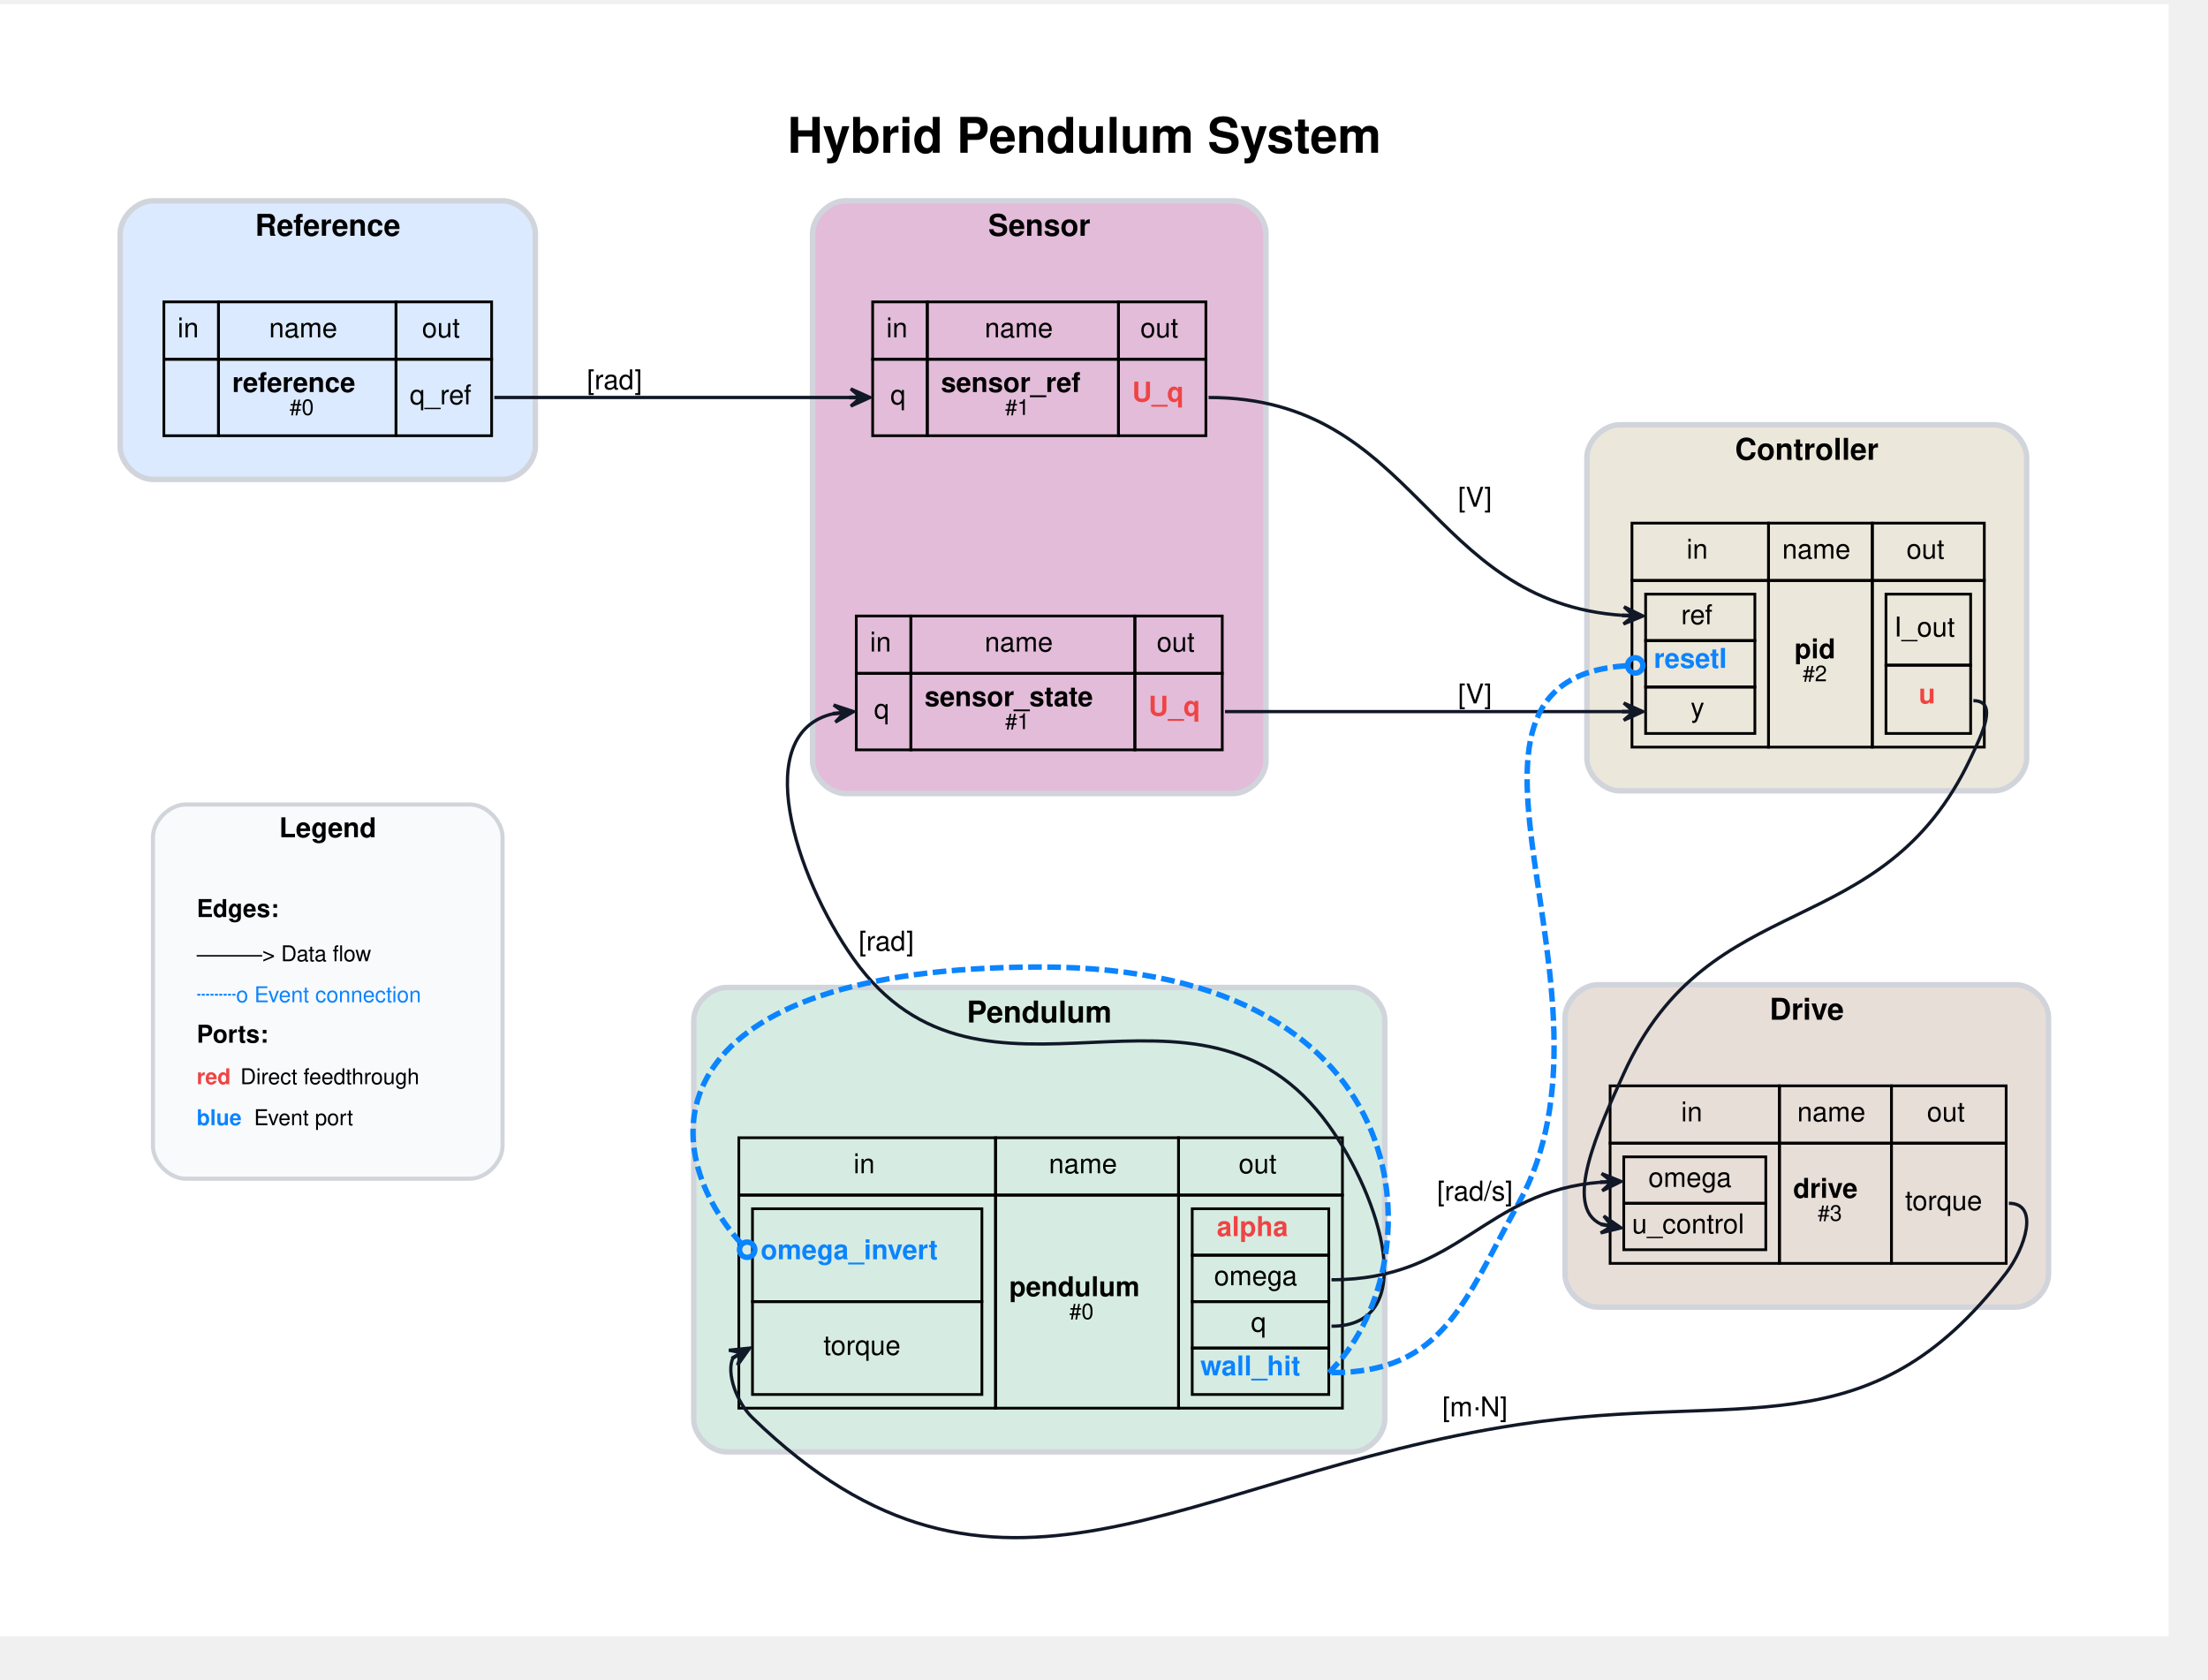
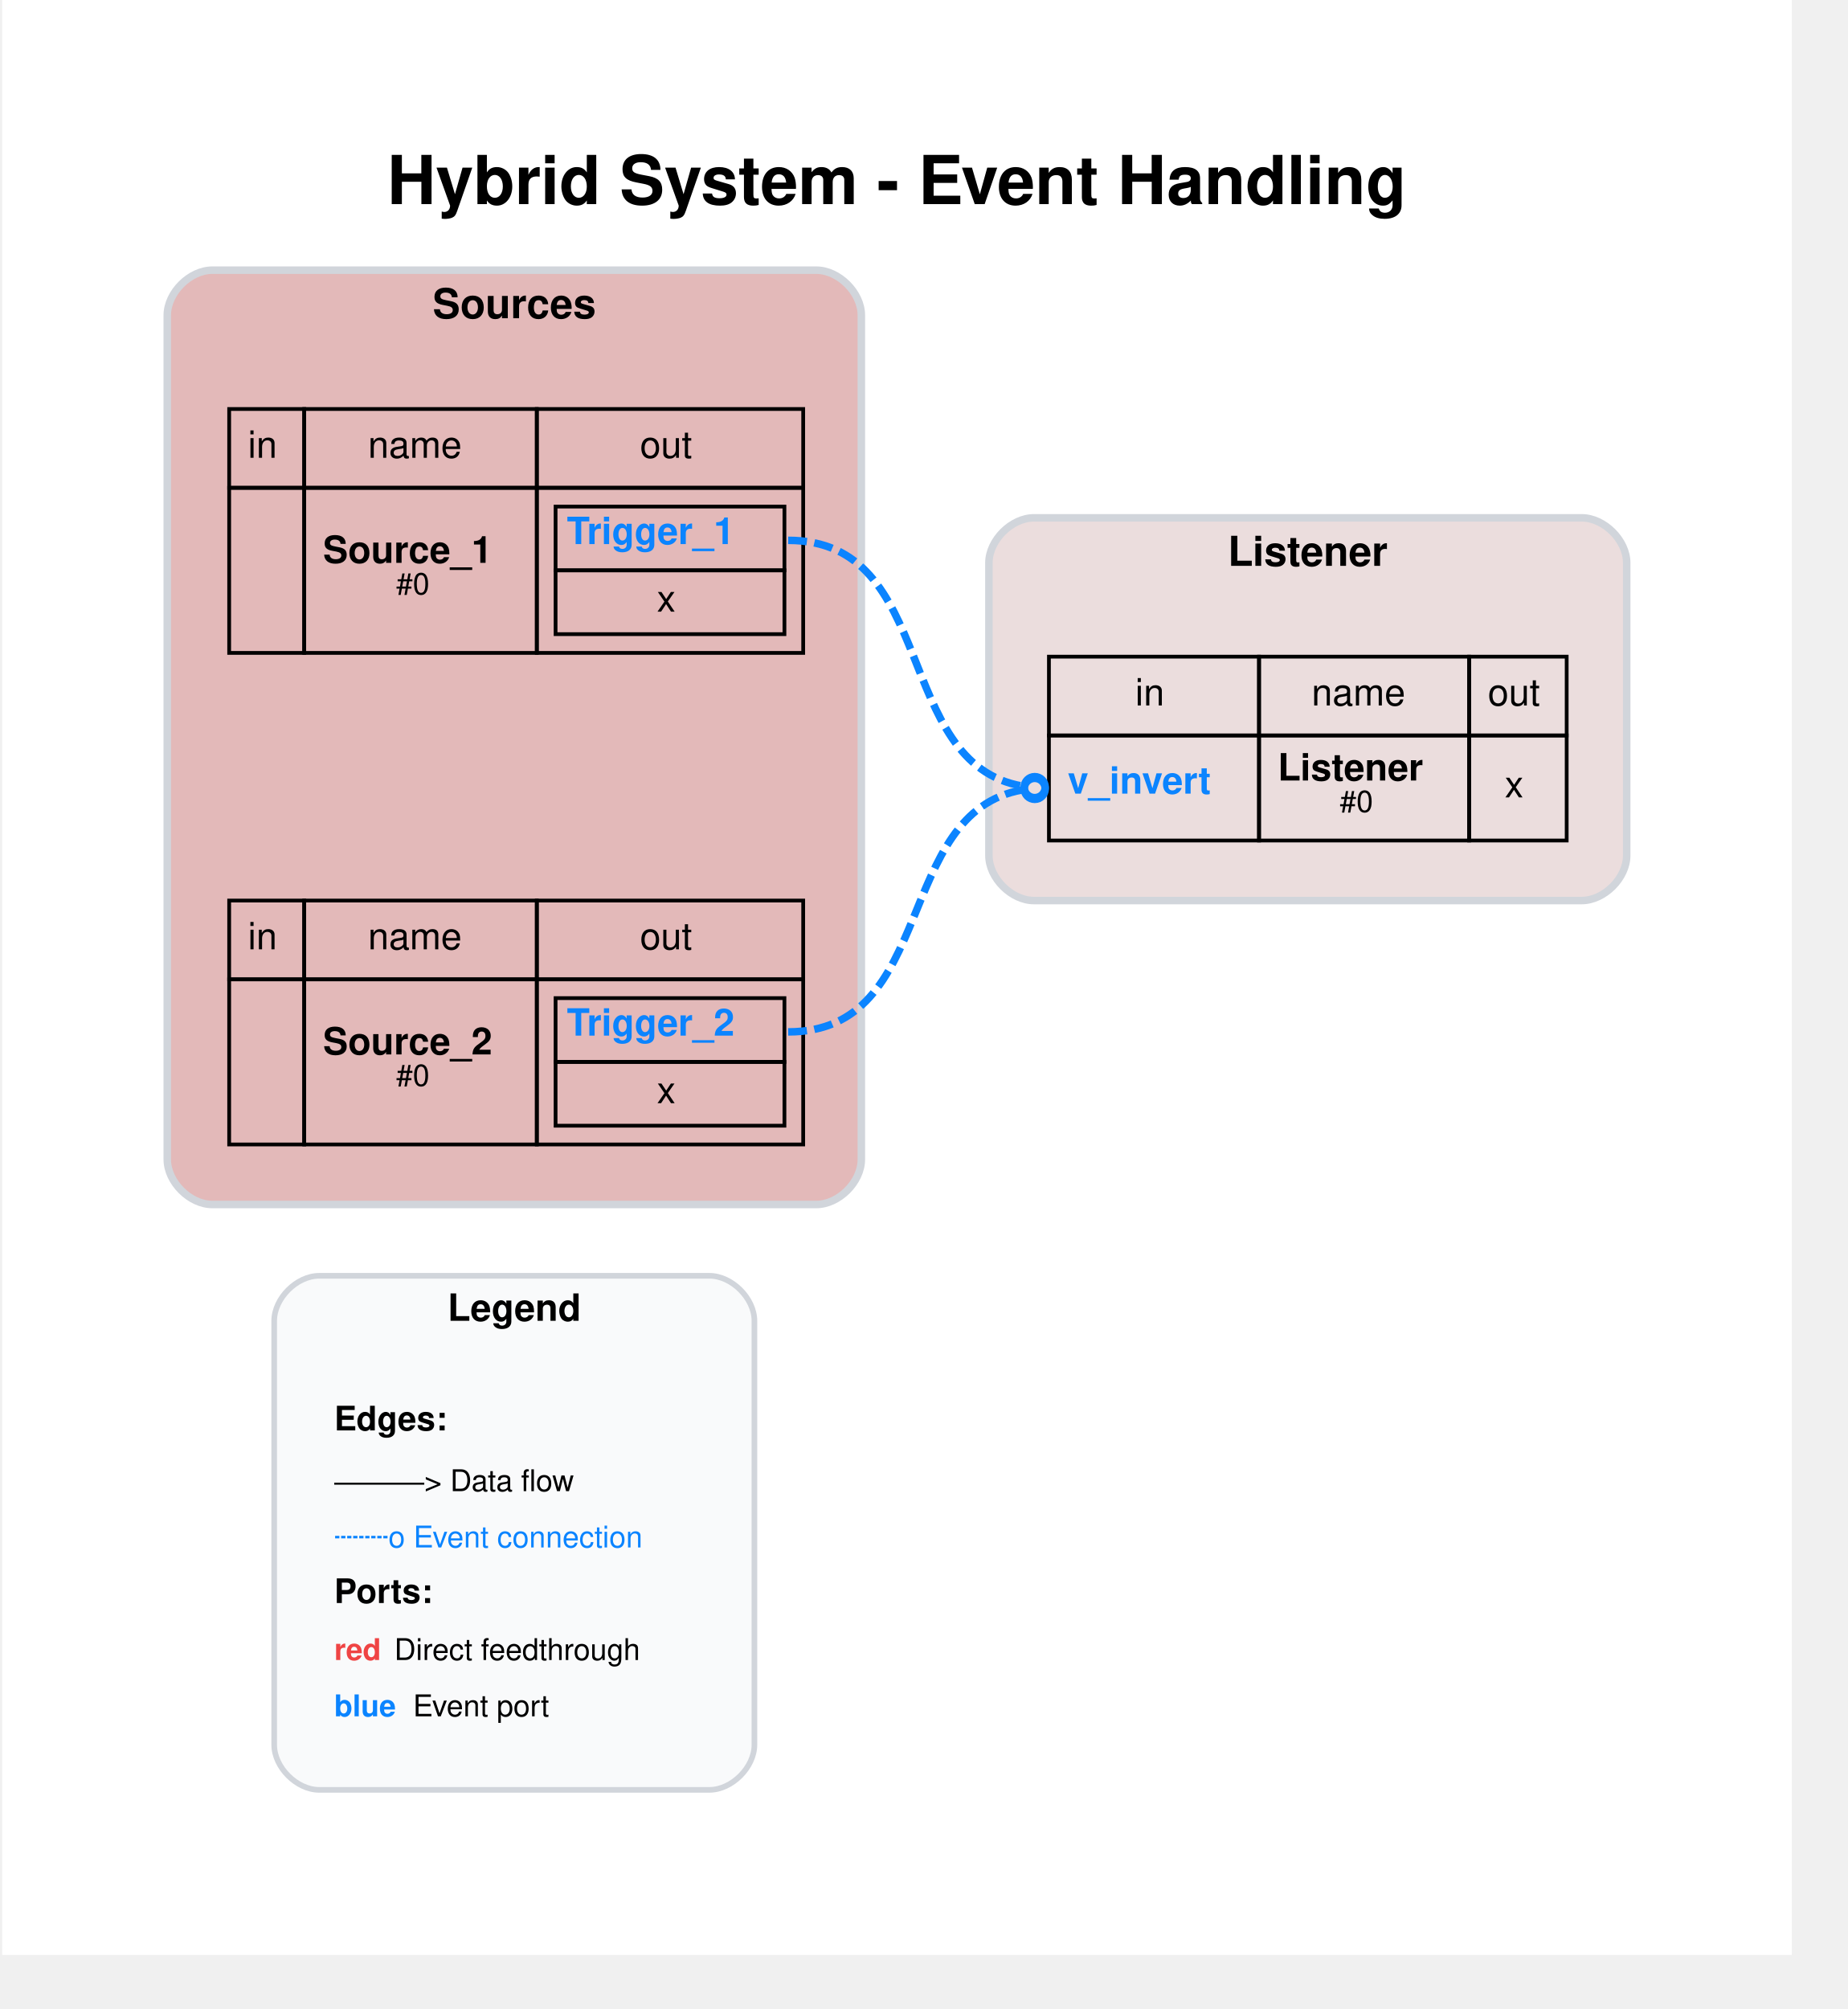
- <svg xmlns="http://www.w3.org/2000/svg" width="823pt" height="626pt" viewBox="14.40 14.40 808.40 611.87">
-   <g id="graph0" class="graph" transform="scale(1 1) rotate(0) translate(50.4 575.87)">
-     <polygon fill="white" stroke="transparent" points="-36,36 -36,-561.47 758,-561.47 758,36 -36,36" />
-     <text text-anchor="middle" x="361" y="-507.07" font-family="Helvetica,sans-Serif" font-weight="bold" font-size="18.00">Hybrid Pendulum System</text>
+ <svg xmlns="http://www.w3.org/2000/svg" width="506pt" height="550pt" viewBox="14.40 14.40 491.40 535.40">
+   <g id="graph0" class="graph" transform="scale(1 1) rotate(0) translate(50.4 499.4)">
+     <polygon fill="white" stroke="transparent" points="-36,36 -36,-485 441,-485 441,36 -36,36" />
+     <text text-anchor="middle" x="202.5" y="-430.6" font-family="Helvetica,sans-Serif" font-weight="bold" font-size="18.00">Hybrid System - Event Handling</text>
    <g id="clust1" class="cluster">
-       <path fill="#f9fafb" stroke="#d1d5db" stroke-width="1.5" d="M32,-131.47C32,-131.47 136,-131.47 136,-131.47 142,-131.47 148,-137.47 148,-143.47 148,-143.47 148,-256.47 148,-256.47 148,-262.47 142,-268.47 136,-268.47 136,-268.47 32,-268.47 32,-268.47 26,-268.47 20,-262.47 20,-256.47 20,-256.47 20,-143.47 20,-143.47 20,-137.47 26,-131.47 32,-131.47" />
-       <text text-anchor="middle" x="84" y="-256.47" font-family="Helvetica,sans-Serif" font-weight="bold" font-size="10.00">Legend</text>
+       <path fill="#f9fafb" stroke="#d1d5db" stroke-width="1.5" d="M48.5,-8C48.5,-8 152.5,-8 152.5,-8 158.5,-8 164.5,-14 164.5,-20 164.5,-20 164.5,-133 164.5,-133 164.5,-139 158.5,-145 152.5,-145 152.5,-145 48.5,-145 48.5,-145 42.5,-145 36.5,-139 36.5,-133 36.5,-133 36.5,-20 36.5,-20 36.5,-14 42.5,-8 48.5,-8" />
+       <text text-anchor="middle" x="100.5" y="-133" font-family="Helvetica,sans-Serif" font-weight="bold" font-size="10.00">Legend</text>
    </g>
    <g id="clust2" class="cluster">
-       <path fill="#dbeafe" stroke="#d1d5db" stroke-width="2" d="M20,-387.47C20,-387.47 148,-387.47 148,-387.47 154,-387.47 160,-393.47 160,-399.47 160,-399.47 160,-477.47 160,-477.47 160,-483.47 154,-489.47 148,-489.47 148,-489.47 20,-489.47 20,-489.47 14,-489.47 8,-483.47 8,-477.47 8,-477.47 8,-399.47 8,-399.47 8,-393.47 14,-387.47 20,-387.47" />
-       <text text-anchor="middle" x="84" y="-476.67" font-family="Helvetica,sans-Serif" font-weight="bold" font-size="11.00">Reference</text>
+       <path fill="#e3b9b9" stroke="#d1d5db" stroke-width="2" d="M20,-164C20,-164 181,-164 181,-164 187,-164 193,-170 193,-176 193,-176 193,-401 193,-401 193,-407 187,-413 181,-413 181,-413 20,-413 20,-413 14,-413 8,-407 8,-401 8,-401 8,-176 8,-176 8,-170 14,-164 20,-164" />
+       <text text-anchor="middle" x="100.5" y="-400.2" font-family="Helvetica,sans-Serif" font-weight="bold" font-size="11.00">Sources</text>
    </g>
    <g id="clust3" class="cluster">
-       <path fill="#e2bcd9" stroke="#d1d5db" stroke-width="2" d="M273.5,-272.47C273.5,-272.47 415.5,-272.47 415.5,-272.47 421.5,-272.47 427.5,-278.47 427.5,-284.47 427.5,-284.47 427.5,-477.47 427.5,-477.47 427.5,-483.47 421.5,-489.47 415.5,-489.47 415.5,-489.47 273.5,-489.47 273.5,-489.47 267.5,-489.47 261.5,-483.47 261.5,-477.47 261.5,-477.47 261.5,-284.47 261.5,-284.47 261.5,-278.47 267.5,-272.47 273.5,-272.47" />
-       <text text-anchor="middle" x="344.5" y="-476.67" font-family="Helvetica,sans-Serif" font-weight="bold" font-size="11.00">Sensor</text>
-     </g>
-     <g id="clust4" class="cluster">
-       <path fill="#ebe7da" stroke="#d1d5db" stroke-width="2" d="M557,-273.47C557,-273.47 694,-273.47 694,-273.47 700,-273.47 706,-279.47 706,-285.47 706,-285.47 706,-395.47 706,-395.47 706,-401.47 700,-407.47 694,-407.47 694,-407.47 557,-407.47 557,-407.47 551,-407.47 545,-401.47 545,-395.47 545,-395.47 545,-285.47 545,-285.47 545,-279.47 551,-273.47 557,-273.47" />
-       <text text-anchor="middle" x="625.5" y="-394.67" font-family="Helvetica,sans-Serif" font-weight="bold" font-size="11.00">Controller</text>
-     </g>
-     <g id="clust5" class="cluster">
-       <path fill="#e8ded8" stroke="#d1d5db" stroke-width="2" d="M549,-84.47C549,-84.47 702,-84.47 702,-84.47 708,-84.47 714,-90.47 714,-96.47 714,-96.47 714,-190.47 714,-190.47 714,-196.47 708,-202.47 702,-202.47 702,-202.47 549,-202.47 549,-202.47 543,-202.47 537,-196.47 537,-190.47 537,-190.47 537,-96.47 537,-96.47 537,-90.47 543,-84.47 549,-84.47" />
-       <text text-anchor="middle" x="625.5" y="-189.67" font-family="Helvetica,sans-Serif" font-weight="bold" font-size="11.00">Drive</text>
-     </g>
-     <g id="clust6" class="cluster">
-       <path fill="#d6ece2" stroke="#d1d5db" stroke-width="2" d="M230,-31.47C230,-31.47 459,-31.47 459,-31.47 465,-31.47 471,-37.47 471,-43.47 471,-43.47 471,-189.47 471,-189.47 471,-195.47 465,-201.47 459,-201.47 459,-201.47 230,-201.47 230,-201.47 224,-201.47 218,-195.47 218,-189.47 218,-189.47 218,-43.47 218,-43.47 218,-37.47 224,-31.47 230,-31.47" />
-       <text text-anchor="middle" x="344.5" y="-188.67" font-family="Helvetica,sans-Serif" font-weight="bold" font-size="11.00">Pendulum</text>
+       <path fill="#ebdddd" stroke="#d1d5db" stroke-width="2" d="M239,-245C239,-245 385,-245 385,-245 391,-245 397,-251 397,-257 397,-257 397,-335 397,-335 397,-341 391,-347 385,-347 385,-347 239,-347 239,-347 233,-347 227,-341 227,-335 227,-335 227,-257 227,-257 227,-251 233,-245 239,-245" />
+       <text text-anchor="middle" x="312" y="-334.2" font-family="Helvetica,sans-Serif" font-weight="bold" font-size="11.00">Listener</text>
    </g>
    <g id="node1" class="node">
-       <text text-anchor="start" x="36" y="-227.27" font-family="Helvetica,sans-Serif" font-weight="bold" font-size="9.00">Edges:</text>
-       <text text-anchor="start" x="36" y="-211.07" font-family="Helvetica,sans-Serif" font-size="8.00">───&gt; Data flow</text>
-       <text text-anchor="start" x="36" y="-196.07" font-family="Helvetica,sans-Serif" font-size="8.00" fill="#0b84ff">┄┄┄o Event connection</text>
-       <text text-anchor="start" x="36" y="-181.27" font-family="Helvetica,sans-Serif" font-weight="bold" font-size="9.00">Ports:</text>
-       <text text-anchor="start" x="36" y="-166.07" font-family="Helvetica,sans-Serif" font-weight="bold" font-size="8.00" fill="#ef4444">red</text>
-       <text text-anchor="start" x="52" y="-166.07" font-family="Helvetica,sans-Serif" font-size="8.00"> Direct feedthrough</text>
-       <text text-anchor="start" x="36" y="-151.07" font-family="Helvetica,sans-Serif" font-weight="bold" font-size="8.00" fill="#0b84ff">blue</text>
-       <text text-anchor="start" x="57" y="-151.07" font-family="Helvetica,sans-Serif" font-size="8.00"> Event port</text>
+       <text text-anchor="start" x="52.5" y="-103.8" font-family="Helvetica,sans-Serif" font-weight="bold" font-size="9.00">Edges:</text>
+       <text text-anchor="start" x="52.5" y="-87.6" font-family="Helvetica,sans-Serif" font-size="8.00">───&gt; Data flow</text>
+       <text text-anchor="start" x="52.5" y="-72.6" font-family="Helvetica,sans-Serif" font-size="8.00" fill="#0b84ff">┄┄┄o Event connection</text>
+       <text text-anchor="start" x="52.5" y="-57.8" font-family="Helvetica,sans-Serif" font-weight="bold" font-size="9.00">Ports:</text>
+       <text text-anchor="start" x="52.5" y="-42.6" font-family="Helvetica,sans-Serif" font-weight="bold" font-size="8.00" fill="#ef4444">red</text>
+       <text text-anchor="start" x="68.5" y="-42.6" font-family="Helvetica,sans-Serif" font-size="8.00"> Direct feedthrough</text>
+       <text text-anchor="start" x="52.5" y="-27.6" font-family="Helvetica,sans-Serif" font-weight="bold" font-size="8.00" fill="#0b84ff">blue</text>
+       <text text-anchor="start" x="73.5" y="-27.6" font-family="Helvetica,sans-Serif" font-size="8.00"> Event port</text>
    </g>
    <g id="node2" class="node">
-       <polygon fill="none" stroke="black" points="24,-431.47 24,-452.47 44,-452.47 44,-431.47 24,-431.47" />
-       <text text-anchor="start" x="29" y="-439.47" font-family="Helvetica,sans-Serif" font-size="10.00">in</text>
-       <polygon fill="none" stroke="black" points="44,-431.47 44,-452.47 109,-452.47 109,-431.47 44,-431.47" />
-       <text text-anchor="start" x="62.5" y="-439.47" font-family="Helvetica,sans-Serif" font-size="10.00">name</text>
-       <polygon fill="none" stroke="black" points="109,-431.47 109,-452.47 144,-452.47 144,-431.47 109,-431.47" />
-       <text text-anchor="start" x="118.5" y="-439.47" font-family="Helvetica,sans-Serif" font-size="10.00">out</text>
-       <polygon fill="none" stroke="black" points="24,-403.47 24,-431.47 44,-431.47 44,-403.47 24,-403.47" />
-       <polygon fill="none" stroke="black" points="44,-403.47 44,-431.47 109,-431.47 109,-403.47 44,-403.47" />
-       <text text-anchor="start" x="49" y="-419.47" font-family="Helvetica,sans-Serif" font-weight="bold" font-size="10.00">reference</text>
-       <text text-anchor="start" x="70" y="-411.07" font-family="Helvetica,sans-Serif" font-size="8.00">#0</text>
-       <polygon fill="none" stroke="black" points="109,-403.47 109,-431.47 144,-431.47 144,-403.47 109,-403.47" />
-       <text text-anchor="start" x="114" y="-414.97" font-family="Helvetica,sans-Serif" font-size="10.00">q_ref</text>
+       <polygon fill="none" stroke="black" points="24.5,-355 24.5,-376 44.5,-376 44.5,-355 24.5,-355" />
+       <text text-anchor="start" x="29.5" y="-363" font-family="Helvetica,sans-Serif" font-size="10.00">in</text>
+       <polygon fill="none" stroke="black" points="44.5,-355 44.5,-376 106.5,-376 106.5,-355 44.5,-355" />
+       <text text-anchor="start" x="61.5" y="-363" font-family="Helvetica,sans-Serif" font-size="10.00">name</text>
+       <polygon fill="none" stroke="black" points="106.5,-355 106.5,-376 177.5,-376 177.5,-355 106.5,-355" />
+       <text text-anchor="start" x="134" y="-363" font-family="Helvetica,sans-Serif" font-size="10.00">out</text>
+       <polygon fill="none" stroke="black" points="24.5,-311 24.5,-355 44.5,-355 44.5,-311 24.5,-311" />
+       <polygon fill="none" stroke="black" points="44.5,-311 44.5,-355 106.5,-355 106.5,-311 44.5,-311" />
+       <text text-anchor="start" x="49.5" y="-335" font-family="Helvetica,sans-Serif" font-weight="bold" font-size="10.00">Source_1</text>
+       <text text-anchor="start" x="69" y="-326.6" font-family="Helvetica,sans-Serif" font-size="8.00">#0</text>
+       <polygon fill="none" stroke="black" points="106.5,-311 106.5,-355 177.5,-355 177.5,-311 106.5,-311" />
+       <polygon fill="none" stroke="black" points="111.5,-333 111.5,-350 172.5,-350 172.5,-333 111.5,-333" />
+       <text text-anchor="start" x="114.5" y="-340" font-family="Helvetica,sans-Serif" font-weight="bold" font-size="10.00" fill="#0b84ff">Trigger_1</text>
+       <polygon fill="none" stroke="black" points="111.5,-316 111.5,-333 172.5,-333 172.5,-316 111.5,-316" />
+       <text text-anchor="start" x="138.5" y="-322" font-family="Helvetica,sans-Serif" font-size="10.00">x</text>
+     </g>
+     <g id="node4" class="node">
+       <polygon fill="none" stroke="black" points="243,-289 243,-310 299,-310 299,-289 243,-289" />
+       <text text-anchor="start" x="266" y="-297" font-family="Helvetica,sans-Serif" font-size="10.00">in</text>
+       <polygon fill="none" stroke="black" points="299,-289 299,-310 355,-310 355,-289 299,-289" />
+       <text text-anchor="start" x="313" y="-297" font-family="Helvetica,sans-Serif" font-size="10.00">name</text>
+       <polygon fill="none" stroke="black" points="355,-289 355,-310 381,-310 381,-289 355,-289" />
+       <text text-anchor="start" x="360" y="-297" font-family="Helvetica,sans-Serif" font-size="10.00">out</text>
+       <polygon fill="none" stroke="black" points="243,-261 243,-289 299,-289 299,-261 243,-261" />
+       <text text-anchor="start" x="248" y="-273.5" font-family="Helvetica,sans-Serif" font-weight="bold" font-size="10.00" fill="#0b84ff">v_invert</text>
+       <polygon fill="none" stroke="black" points="299,-261 299,-289 355,-289 355,-261 299,-261" />
+       <text text-anchor="start" x="304" y="-277" font-family="Helvetica,sans-Serif" font-weight="bold" font-size="10.00">Listener</text>
+       <text text-anchor="start" x="320.5" y="-268.6" font-family="Helvetica,sans-Serif" font-size="8.00">#0</text>
+       <polygon fill="none" stroke="black" points="355,-261 355,-289 381,-289 381,-261 355,-261" />
+       <text text-anchor="start" x="364.5" y="-272.5" font-family="Helvetica,sans-Serif" font-size="10.00">x</text>
+     </g>
+     <g id="edge1" class="edge">
+       <path fill="none" stroke="#0b84ff" stroke-width="2" stroke-dasharray="5,2" d="M173.5,-341C213.63,-341 201.2,-281.53 236,-275.49" />
+       <ellipse fill="none" stroke="#0b84ff" stroke-width="2" cx="239.21" cy="-275.23" rx="2.8" ry="2.8" />
    </g>
    <g id="node3" class="node">
-       <polygon fill="none" stroke="black" points="283.5,-431.47 283.5,-452.47 303.5,-452.47 303.5,-431.47 283.5,-431.47" />
-       <text text-anchor="start" x="288.5" y="-439.47" font-family="Helvetica,sans-Serif" font-size="10.00">in</text>
-       <polygon fill="none" stroke="black" points="303.5,-431.47 303.5,-452.47 373.5,-452.47 373.5,-431.47 303.5,-431.47" />
-       <text text-anchor="start" x="324.5" y="-439.47" font-family="Helvetica,sans-Serif" font-size="10.00">name</text>
-       <polygon fill="none" stroke="black" points="373.5,-431.47 373.5,-452.47 405.5,-452.47 405.5,-431.47 373.5,-431.47" />
-       <text text-anchor="start" x="381.5" y="-439.47" font-family="Helvetica,sans-Serif" font-size="10.00">out</text>
-       <polygon fill="none" stroke="black" points="283.5,-403.47 283.5,-431.47 303.5,-431.47 303.5,-403.47 283.5,-403.47" />
-       <text text-anchor="start" x="290" y="-414.97" font-family="Helvetica,sans-Serif" font-size="10.00">q</text>
-       <polygon fill="none" stroke="black" points="303.5,-403.47 303.5,-431.47 373.5,-431.47 373.5,-403.47 303.5,-403.47" />
-       <text text-anchor="start" x="308.5" y="-419.47" font-family="Helvetica,sans-Serif" font-weight="bold" font-size="10.00">sensor_ref</text>
-       <text text-anchor="start" x="332" y="-411.07" font-family="Helvetica,sans-Serif" font-size="8.00">#1</text>
-       <polygon fill="none" stroke="black" points="373.5,-403.47 373.5,-431.47 405.5,-431.47 405.5,-403.47 373.5,-403.47" />
-       <text text-anchor="start" x="378.5" y="-415.97" font-family="Helvetica,sans-Serif" font-weight="bold" font-size="10.00" fill="#ef4444">U_q</text>
-     </g>
-     <g id="edge1" class="edge">
-       <path fill="none" stroke="#111827" stroke-width="1.2" d="M145,-417.47C203.6,-417.47 220.06,-417.47 275.21,-417.47" />
-       <polygon fill="#111827" stroke="#111827" stroke-width="1.2" points="282.5,-417.47 275.5,-420.62 279,-417.57 275.5,-417.57 275.5,-417.47 275.5,-417.37 279,-417.37 275.5,-414.32 282.5,-417.47 282.5,-417.47" />
-       <text text-anchor="middle" x="189" y="-420.47" font-family="Helvetica,sans-Serif" font-size="10.00">[rad]</text>
-     </g>
-     <g id="node5" class="node">
-       <polygon fill="none" stroke="black" points="561.5,-350.47 561.5,-371.47 611.5,-371.47 611.5,-350.47 561.5,-350.47" />
-       <text text-anchor="start" x="581.5" y="-358.47" font-family="Helvetica,sans-Serif" font-size="10.00">in</text>
-       <polygon fill="none" stroke="black" points="611.5,-350.47 611.5,-371.47 649.5,-371.47 649.5,-350.47 611.5,-350.47" />
-       <text text-anchor="start" x="616.5" y="-358.47" font-family="Helvetica,sans-Serif" font-size="10.00">name</text>
-       <polygon fill="none" stroke="black" points="649.5,-350.47 649.5,-371.47 690.5,-371.47 690.5,-350.47 649.5,-350.47" />
-       <text text-anchor="start" x="662" y="-358.47" font-family="Helvetica,sans-Serif" font-size="10.00">out</text>
-       <polygon fill="none" stroke="black" points="561.5,-289.47 561.5,-350.47 611.5,-350.47 611.5,-289.47 561.5,-289.47" />
-       <polygon fill="none" stroke="black" points="566.5,-328.47 566.5,-345.47 606.5,-345.47 606.5,-328.47 566.5,-328.47" />
-       <text text-anchor="start" x="579.5" y="-334.47" font-family="Helvetica,sans-Serif" font-size="10.00">ref</text>
-       <polygon fill="none" stroke="black" points="566.5,-311.47 566.5,-328.47 606.5,-328.47 606.5,-311.47 566.5,-311.47" />
-       <text text-anchor="start" x="569.5" y="-318.47" font-family="Helvetica,sans-Serif" font-weight="bold" font-size="10.00" fill="#0b84ff">resetI</text>
-       <polygon fill="none" stroke="black" points="566.5,-294.47 566.5,-311.47 606.5,-311.47 606.5,-294.47 566.5,-294.47" />
-       <text text-anchor="start" x="583" y="-300.47" font-family="Helvetica,sans-Serif" font-size="10.00">y</text>
-       <polygon fill="none" stroke="black" points="611.5,-289.47 611.5,-350.47 649.5,-350.47 649.5,-289.47 611.5,-289.47" />
-       <text text-anchor="start" x="621" y="-321.97" font-family="Helvetica,sans-Serif" font-weight="bold" font-size="10.00">pid</text>
-       <text text-anchor="start" x="624" y="-313.57" font-family="Helvetica,sans-Serif" font-size="8.00">#2</text>
-       <polygon fill="none" stroke="black" points="649.5,-289.47 649.5,-350.47 690.5,-350.47 690.5,-289.47 649.5,-289.47" />
-       <polygon fill="none" stroke="black" points="654.5,-319.47 654.5,-345.47 685.5,-345.47 685.5,-319.47 654.5,-319.47" />
-       <text text-anchor="start" x="657.5" y="-329.97" font-family="Helvetica,sans-Serif" font-size="10.00">I_out</text>
-       <polygon fill="none" stroke="black" points="654.5,-294.47 654.5,-319.47 685.5,-319.47 685.5,-294.47 654.5,-294.47" />
-       <text text-anchor="start" x="666.5" y="-305.47" font-family="Helvetica,sans-Serif" font-weight="bold" font-size="10.00" fill="#ef4444">u</text>
-     </g>
-     <g id="edge3" class="edge">
-       <path fill="none" stroke="#111827" stroke-width="1.2" d="M406.5,-417.47C483.14,-417.47 486.27,-342.39 558.31,-337.69" />
-       <polygon fill="#111827" stroke="#111827" stroke-width="1.2" points="565.5,-337.47 558.6,-340.84 562,-337.68 558.51,-337.79 558.5,-337.69 558.5,-337.59 562,-337.48 558.4,-334.54 565.5,-337.47 565.5,-337.47" />
-       <text text-anchor="middle" x="504" y="-377.47" font-family="Helvetica,sans-Serif" font-size="10.00">[V]</text>
-     </g>
-     <g id="node4" class="node">
-       <polygon fill="none" stroke="black" points="277.5,-316.47 277.5,-337.47 297.5,-337.47 297.5,-316.47 277.5,-316.47" />
-       <text text-anchor="start" x="282.5" y="-324.47" font-family="Helvetica,sans-Serif" font-size="10.00">in</text>
-       <polygon fill="none" stroke="black" points="297.5,-316.47 297.5,-337.47 379.5,-337.47 379.5,-316.47 297.5,-316.47" />
-       <text text-anchor="start" x="324.5" y="-324.47" font-family="Helvetica,sans-Serif" font-size="10.00">name</text>
-       <polygon fill="none" stroke="black" points="379.5,-316.47 379.5,-337.47 411.5,-337.47 411.5,-316.47 379.5,-316.47" />
-       <text text-anchor="start" x="387.5" y="-324.47" font-family="Helvetica,sans-Serif" font-size="10.00">out</text>
-       <polygon fill="none" stroke="black" points="277.5,-288.47 277.5,-316.47 297.5,-316.47 297.5,-288.47 277.5,-288.47" />
-       <text text-anchor="start" x="284" y="-299.97" font-family="Helvetica,sans-Serif" font-size="10.00">q</text>
-       <polygon fill="none" stroke="black" points="297.5,-288.47 297.5,-316.47 379.5,-316.47 379.5,-288.47 297.5,-288.47" />
-       <text text-anchor="start" x="302.5" y="-304.47" font-family="Helvetica,sans-Serif" font-weight="bold" font-size="10.00">sensor_state</text>
-       <text text-anchor="start" x="332" y="-296.07" font-family="Helvetica,sans-Serif" font-size="8.00">#1</text>
-       <polygon fill="none" stroke="black" points="379.5,-288.47 379.5,-316.47 411.5,-316.47 411.5,-288.47 379.5,-288.47" />
-       <text text-anchor="start" x="384.5" y="-300.97" font-family="Helvetica,sans-Serif" font-weight="bold" font-size="10.00" fill="#ef4444">U_q</text>
-     </g>
-     <g id="edge4" class="edge">
-       <path fill="none" stroke="#111827" stroke-width="1.2" d="M412.5,-302.47C477.98,-302.47 496.17,-302.47 558.14,-302.47" />
-       <polygon fill="#111827" stroke="#111827" stroke-width="1.2" points="565.5,-302.47 558.5,-305.62 562,-302.57 558.5,-302.57 558.5,-302.47 558.5,-302.37 562,-302.37 558.5,-299.32 565.5,-302.47 565.5,-302.47" />
-       <text text-anchor="middle" x="504" y="-305.47" font-family="Helvetica,sans-Serif" font-size="10.00">[V]</text>
-     </g>
-     <g id="node6" class="node">
-       <polygon fill="none" stroke="black" points="553.5,-144.47 553.5,-165.47 615.5,-165.47 615.5,-144.47 553.5,-144.47" />
-       <text text-anchor="start" x="579.5" y="-152.47" font-family="Helvetica,sans-Serif" font-size="10.00">in</text>
-       <polygon fill="none" stroke="black" points="615.5,-144.47 615.5,-165.47 656.5,-165.47 656.5,-144.47 615.5,-144.47" />
-       <text text-anchor="start" x="622" y="-152.47" font-family="Helvetica,sans-Serif" font-size="10.00">name</text>
-       <polygon fill="none" stroke="black" points="656.5,-144.47 656.5,-165.47 698.5,-165.47 698.5,-144.47 656.5,-144.47" />
-       <text text-anchor="start" x="669.5" y="-152.47" font-family="Helvetica,sans-Serif" font-size="10.00">out</text>
-       <polygon fill="none" stroke="black" points="553.5,-100.47 553.5,-144.47 615.5,-144.47 615.5,-100.47 553.5,-100.47" />
-       <polygon fill="none" stroke="black" points="558.5,-122.47 558.5,-139.47 610.5,-139.47 610.5,-122.47 558.5,-122.47" />
-       <text text-anchor="start" x="567.5" y="-128.47" font-family="Helvetica,sans-Serif" font-size="10.00">omega</text>
-       <polygon fill="none" stroke="black" points="558.5,-105.47 558.5,-122.47 610.5,-122.47 610.5,-105.47 558.5,-105.47" />
-       <text text-anchor="start" x="561.5" y="-111.47" font-family="Helvetica,sans-Serif" font-size="10.00">u_control</text>
-       <polygon fill="none" stroke="black" points="615.5,-100.47 615.5,-144.47 656.5,-144.47 656.5,-100.47 615.5,-100.47" />
-       <text text-anchor="start" x="620.5" y="-124.47" font-family="Helvetica,sans-Serif" font-weight="bold" font-size="10.00">drive</text>
-       <text text-anchor="start" x="629.5" y="-116.07" font-family="Helvetica,sans-Serif" font-size="8.00">#3</text>
-       <polygon fill="none" stroke="black" points="656.5,-100.47 656.5,-144.47 698.5,-144.47 698.5,-100.47 656.5,-100.47" />
-       <text text-anchor="start" x="661.5" y="-119.97" font-family="Helvetica,sans-Serif" font-size="10.00">torque</text>
-     </g>
-     <g id="edge5" class="edge">
-       <path fill="none" stroke="#111827" stroke-width="1.2" d="M550.28,-114.78C536,-121.2 549.35,-149.77 558.5,-169.97 589.98,-239.47 652.99,-216.44 685.5,-285.47 689.48,-293.92 695.84,-306.47 686.5,-306.47" />
-       <polygon fill="#111827" stroke="#111827" stroke-width="1.2" points="557.5,-113.47 551.18,-117.82 554.07,-114.19 550.63,-114.82 550.61,-114.72 550.6,-114.62 554.04,-113.99 550.05,-111.62 557.5,-113.47 557.5,-113.47" />
-     </g>
-     <g id="node7" class="node">
-       <polygon fill="none" stroke="black" points="234.5,-125.47 234.5,-146.47 328.5,-146.47 328.5,-125.47 234.5,-125.47" />
-       <text text-anchor="start" x="276.5" y="-133.47" font-family="Helvetica,sans-Serif" font-size="10.00">in</text>
-       <polygon fill="none" stroke="black" points="328.5,-125.47 328.5,-146.47 395.5,-146.47 395.5,-125.47 328.5,-125.47" />
-       <text text-anchor="start" x="348" y="-133.47" font-family="Helvetica,sans-Serif" font-size="10.00">name</text>
-       <polygon fill="none" stroke="black" points="395.5,-125.47 395.5,-146.47 455.5,-146.47 455.5,-125.47 395.5,-125.47" />
-       <text text-anchor="start" x="417.5" y="-133.47" font-family="Helvetica,sans-Serif" font-size="10.00">out</text>
-       <polygon fill="none" stroke="black" points="234.5,-47.47 234.5,-125.47 328.5,-125.47 328.5,-47.47 234.5,-47.47" />
-       <polygon fill="none" stroke="black" points="239.5,-86.47 239.5,-120.47 323.5,-120.47 323.5,-86.47 239.5,-86.47" />
-       <text text-anchor="start" x="242.5" y="-101.97" font-family="Helvetica,sans-Serif" font-weight="bold" font-size="10.00" fill="#0b84ff">omega_invert</text>
-       <polygon fill="none" stroke="black" points="239.5,-52.47 239.5,-86.47 323.5,-86.47 323.5,-52.47 239.5,-52.47" />
-       <text text-anchor="start" x="265.5" y="-66.97" font-family="Helvetica,sans-Serif" font-size="10.00">torque</text>
-       <polygon fill="none" stroke="black" points="328.5,-47.47 328.5,-125.47 395.5,-125.47 395.5,-47.47 328.5,-47.47" />
-       <text text-anchor="start" x="333.5" y="-88.47" font-family="Helvetica,sans-Serif" font-weight="bold" font-size="10.00">pendulum</text>
-       <text text-anchor="start" x="355.5" y="-80.07" font-family="Helvetica,sans-Serif" font-size="8.00">#0</text>
-       <polygon fill="none" stroke="black" points="395.5,-47.47 395.5,-125.47 455.5,-125.47 455.5,-47.47 395.5,-47.47" />
-       <polygon fill="none" stroke="black" points="400.5,-103.47 400.5,-120.47 450.5,-120.47 450.5,-103.47 400.5,-103.47" />
-       <text text-anchor="start" x="409.5" y="-110.47" font-family="Helvetica,sans-Serif" font-weight="bold" font-size="10.00" fill="#ef4444">alpha</text>
-       <polygon fill="none" stroke="black" points="400.5,-86.47 400.5,-103.47 450.5,-103.47 450.5,-86.47 400.5,-86.47" />
-       <text text-anchor="start" x="408.5" y="-92.47" font-family="Helvetica,sans-Serif" font-size="10.00">omega</text>
-       <polygon fill="none" stroke="black" points="400.5,-69.47 400.5,-86.47 450.5,-86.47 450.5,-69.47 400.5,-69.47" />
-       <text text-anchor="start" x="422" y="-75.47" font-family="Helvetica,sans-Serif" font-size="10.00">q</text>
-       <polygon fill="none" stroke="black" points="400.5,-52.47 400.5,-69.47 450.5,-69.47 450.5,-52.47 400.5,-52.47" />
-       <text text-anchor="start" x="403.5" y="-59.47" font-family="Helvetica,sans-Serif" font-weight="bold" font-size="10.00" fill="#0b84ff">wall_hit</text>
-     </g>
-     <g id="edge6" class="edge">
-       <path fill="none" stroke="#111827" stroke-width="1.2" d="M699.5,-122.47C710.84,-122.47 705.4,-105.96 698.5,-96.97 647.94,-31.04 602.14,-53.94 520,-41.47 396.74,-22.75 328.93,42.9 239.5,-43.97 233.65,-49.64 229.83,-60.33 232.36,-65.9" />
-       <polygon fill="#111827" stroke="#111827" stroke-width="1.2" points="238.5,-69.47 230.87,-68.67 235.42,-67.79 232.4,-66.03 232.45,-65.95 232.5,-65.86 235.52,-67.62 234.03,-63.22 238.5,-69.47 238.5,-69.47" />
-       <text text-anchor="middle" x="504" y="-44.47" font-family="Helvetica,sans-Serif" font-size="10.00">[m·N]</text>
+       <polygon fill="none" stroke="black" points="24.5,-224 24.5,-245 44.5,-245 44.5,-224 24.5,-224" />
+       <text text-anchor="start" x="29.5" y="-232" font-family="Helvetica,sans-Serif" font-size="10.00">in</text>
+       <polygon fill="none" stroke="black" points="44.5,-224 44.5,-245 106.5,-245 106.5,-224 44.5,-224" />
+       <text text-anchor="start" x="61.5" y="-232" font-family="Helvetica,sans-Serif" font-size="10.00">name</text>
+       <polygon fill="none" stroke="black" points="106.5,-224 106.5,-245 177.5,-245 177.5,-224 106.5,-224" />
+       <text text-anchor="start" x="134" y="-232" font-family="Helvetica,sans-Serif" font-size="10.00">out</text>
+       <polygon fill="none" stroke="black" points="24.5,-180 24.5,-224 44.5,-224 44.5,-180 24.5,-180" />
+       <polygon fill="none" stroke="black" points="44.5,-180 44.5,-224 106.5,-224 106.5,-180 44.5,-180" />
+       <text text-anchor="start" x="49.5" y="-204" font-family="Helvetica,sans-Serif" font-weight="bold" font-size="10.00">Source_2</text>
+       <text text-anchor="start" x="69" y="-195.6" font-family="Helvetica,sans-Serif" font-size="8.00">#0</text>
+       <polygon fill="none" stroke="black" points="106.5,-180 106.5,-224 177.5,-224 177.5,-180 106.5,-180" />
+       <polygon fill="none" stroke="black" points="111.5,-202 111.5,-219 172.5,-219 172.5,-202 111.5,-202" />
+       <text text-anchor="start" x="114.5" y="-209" font-family="Helvetica,sans-Serif" font-weight="bold" font-size="10.00" fill="#0b84ff">Trigger_2</text>
+       <polygon fill="none" stroke="black" points="111.5,-185 111.5,-202 172.5,-202 172.5,-185 111.5,-185" />
+       <text text-anchor="start" x="138.5" y="-191" font-family="Helvetica,sans-Serif" font-size="10.00">x</text>
    </g>
    <g id="edge2" class="edge">
-       <path fill="none" stroke="#111827" stroke-width="1.2" d="M269.23,-301.73C238.56,-294.91 254.78,-242.6 276.5,-211.97 323.9,-145.12 402.65,-217.49 450.5,-150.97 469.58,-124.44 484.17,-77.47 451.5,-77.47" />
-       <polygon fill="#111827" stroke="#111827" stroke-width="1.2" points="276.5,-302.47 269.22,-304.89 273.01,-302.21 269.53,-301.86 269.54,-301.76 269.55,-301.66 273.03,-302.01 269.85,-298.62 276.5,-302.47 276.5,-302.47" />
-       <text text-anchor="middle" x="288.5" y="-214.97" font-family="Helvetica,sans-Serif" font-size="10.00">[rad]</text>
-     </g>
-     <g id="edge8" class="edge">
-       <path fill="none" stroke="#0b84ff" stroke-width="2" stroke-dasharray="5,2" d="M451.5,-60.47C492.56,-60.47 500.06,-86.57 520,-122.47 562.61,-199.18 479.69,-313.93 559.47,-319.27" />
-       <ellipse fill="none" stroke="#0b84ff" stroke-width="2" cx="562.7" cy="-319.38" rx="2.8" ry="2.8" />
-     </g>
-     <g id="edge7" class="edge">
-       <path fill="none" stroke="#111827" stroke-width="1.2" d="M451.5,-94.47C498.73,-94.47 506.98,-126.9 550.24,-130.2" />
-       <polygon fill="#111827" stroke="#111827" stroke-width="1.2" points="557.5,-130.47 550.39,-133.35 554,-130.44 550.5,-130.31 550.5,-130.21 550.51,-130.11 554.01,-130.24 550.62,-127.06 557.5,-130.47 557.5,-130.47" />
-       <text text-anchor="middle" x="504" y="-123.47" font-family="Helvetica,sans-Serif" font-size="10.00">[rad/s]</text>
-     </g>
-     <g id="edge9" class="edge">
-       <path fill="none" stroke="#0b84ff" stroke-width="2" stroke-dasharray="5,2" d="M450.5,-60.47C489,-97.63 489,-208.97 345,-208.97 206.06,-208.97 201.18,-145.35 235.59,-107.5" />
-       <ellipse fill="none" stroke="#0b84ff" stroke-width="2" cx="237.55" cy="-105.47" rx="2.8" ry="2.8" />
+       <path fill="none" stroke="#0b84ff" stroke-width="2" stroke-dasharray="5,2" d="M173.5,-210C213.34,-210 201.45,-268.57 236.04,-274.51" />
+       <ellipse fill="none" stroke="#0b84ff" stroke-width="2" cx="239.21" cy="-274.77" rx="2.8" ry="2.8" />
    </g>
  </g>
</svg>
